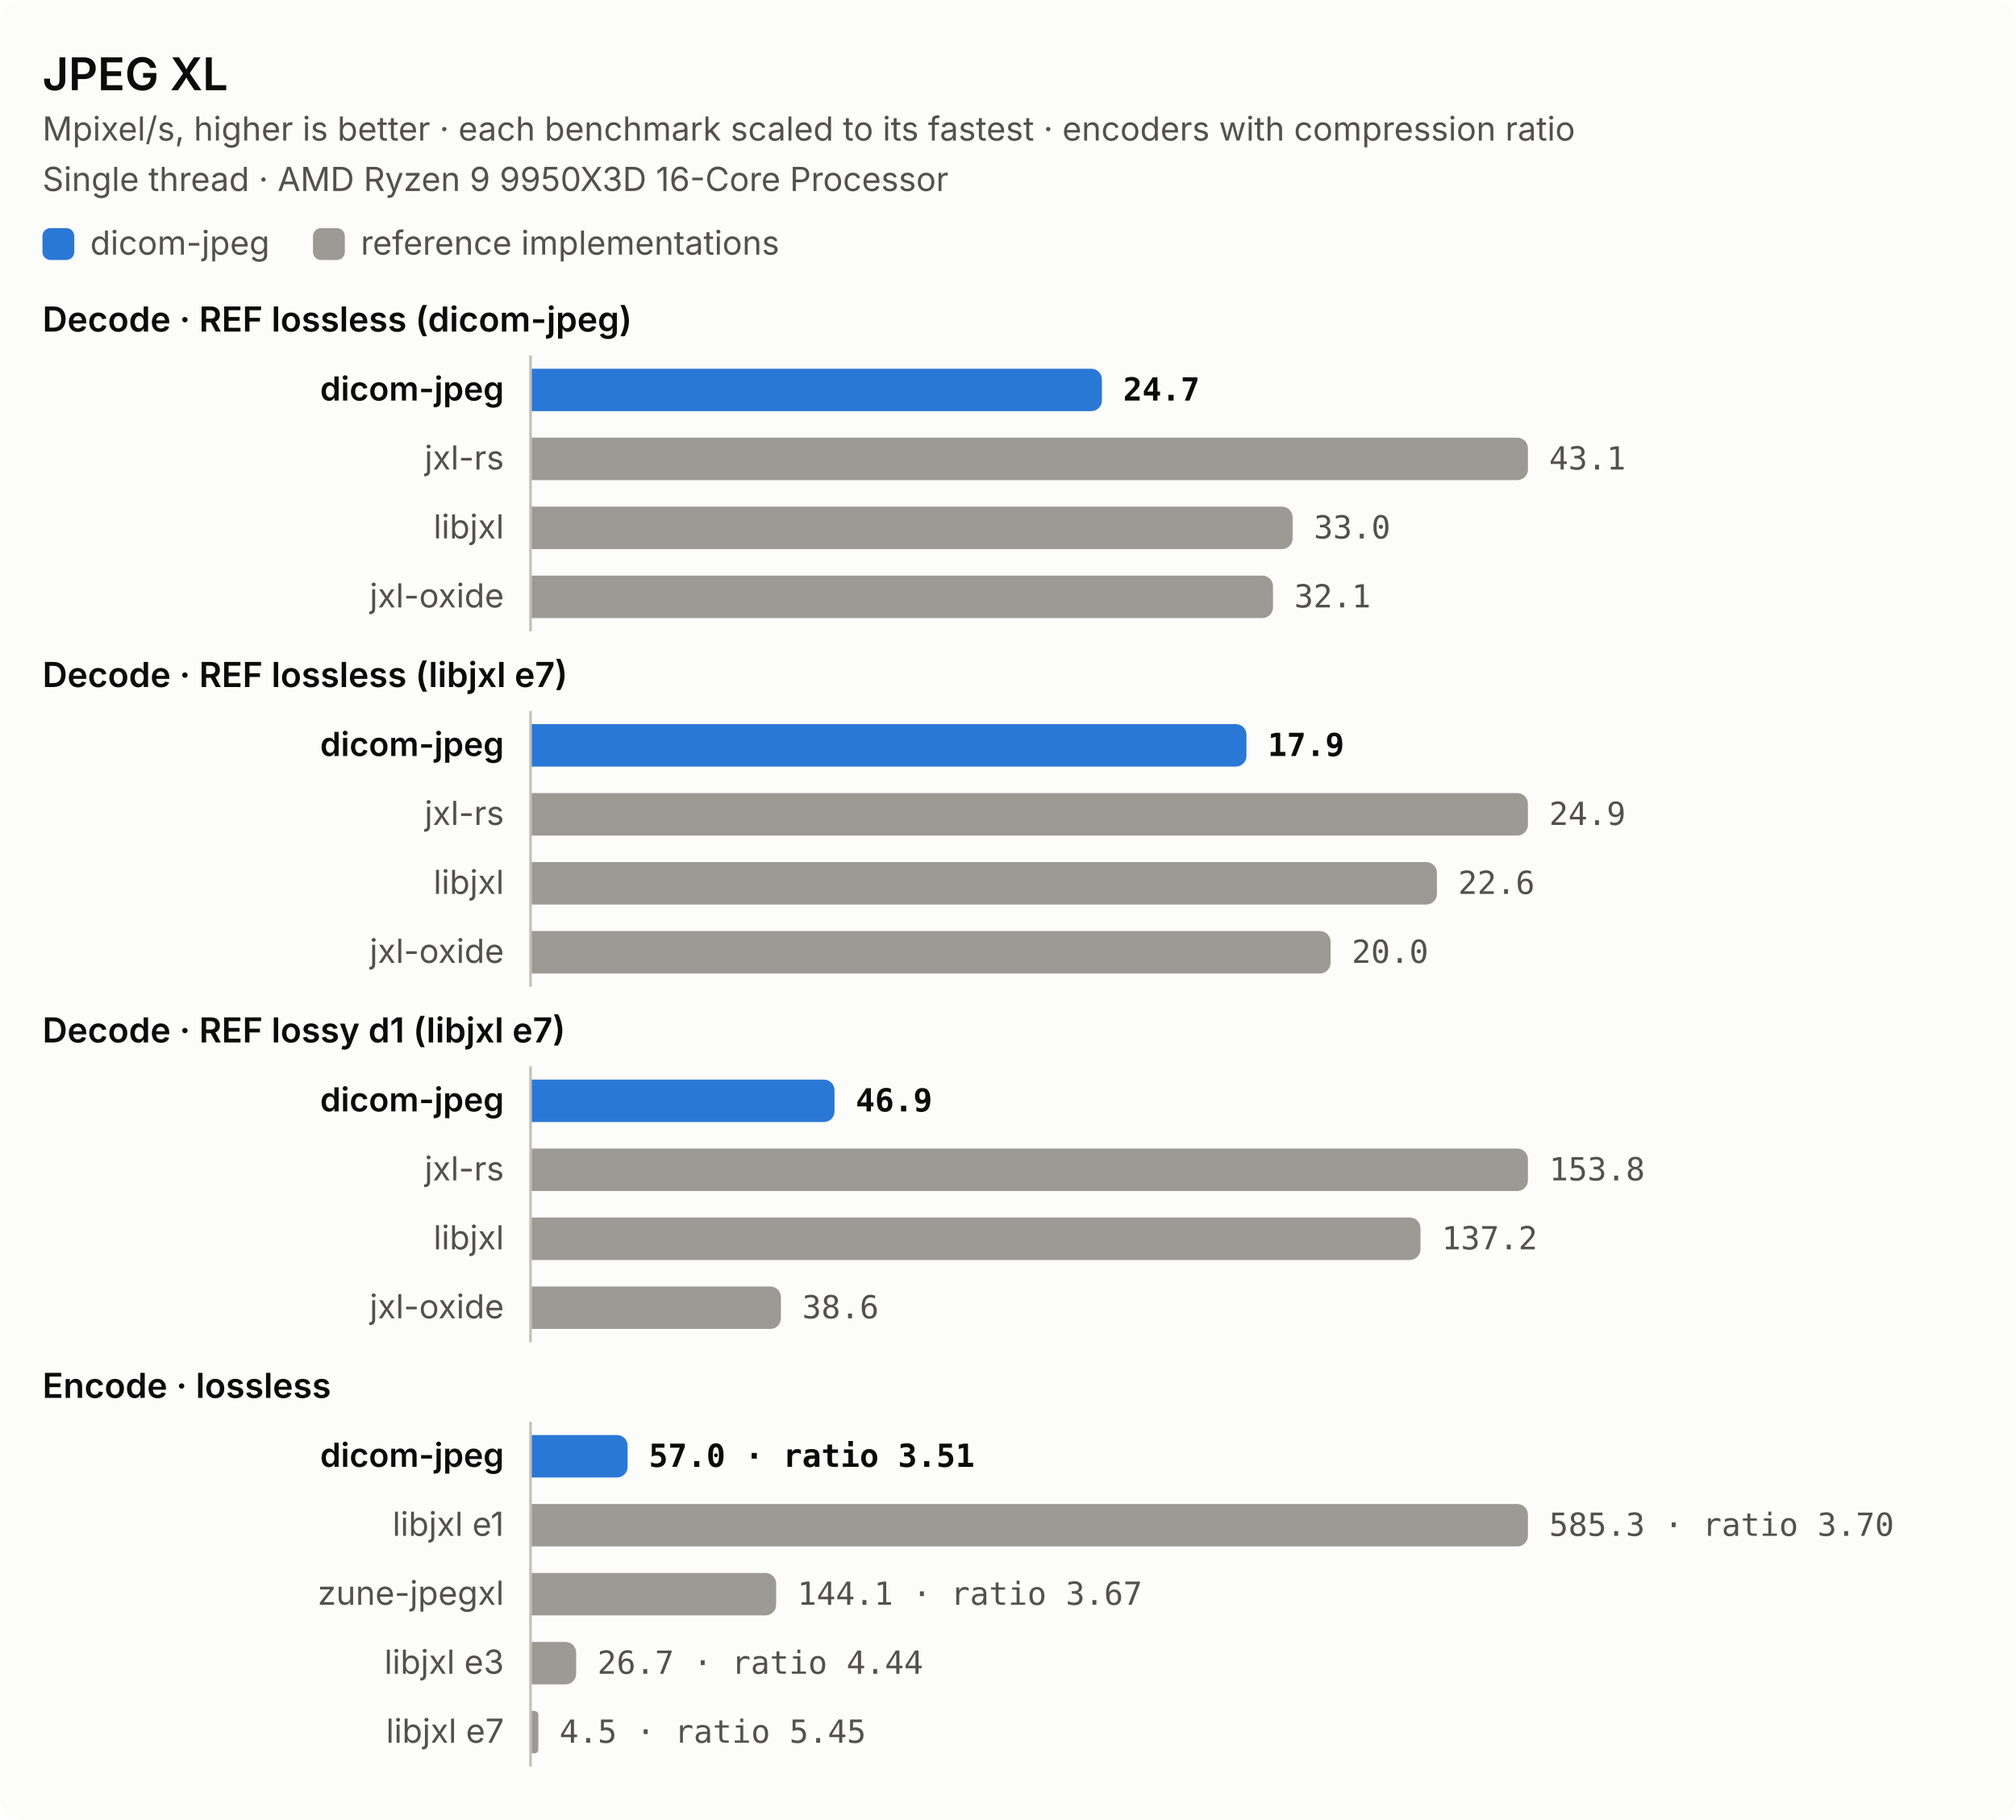
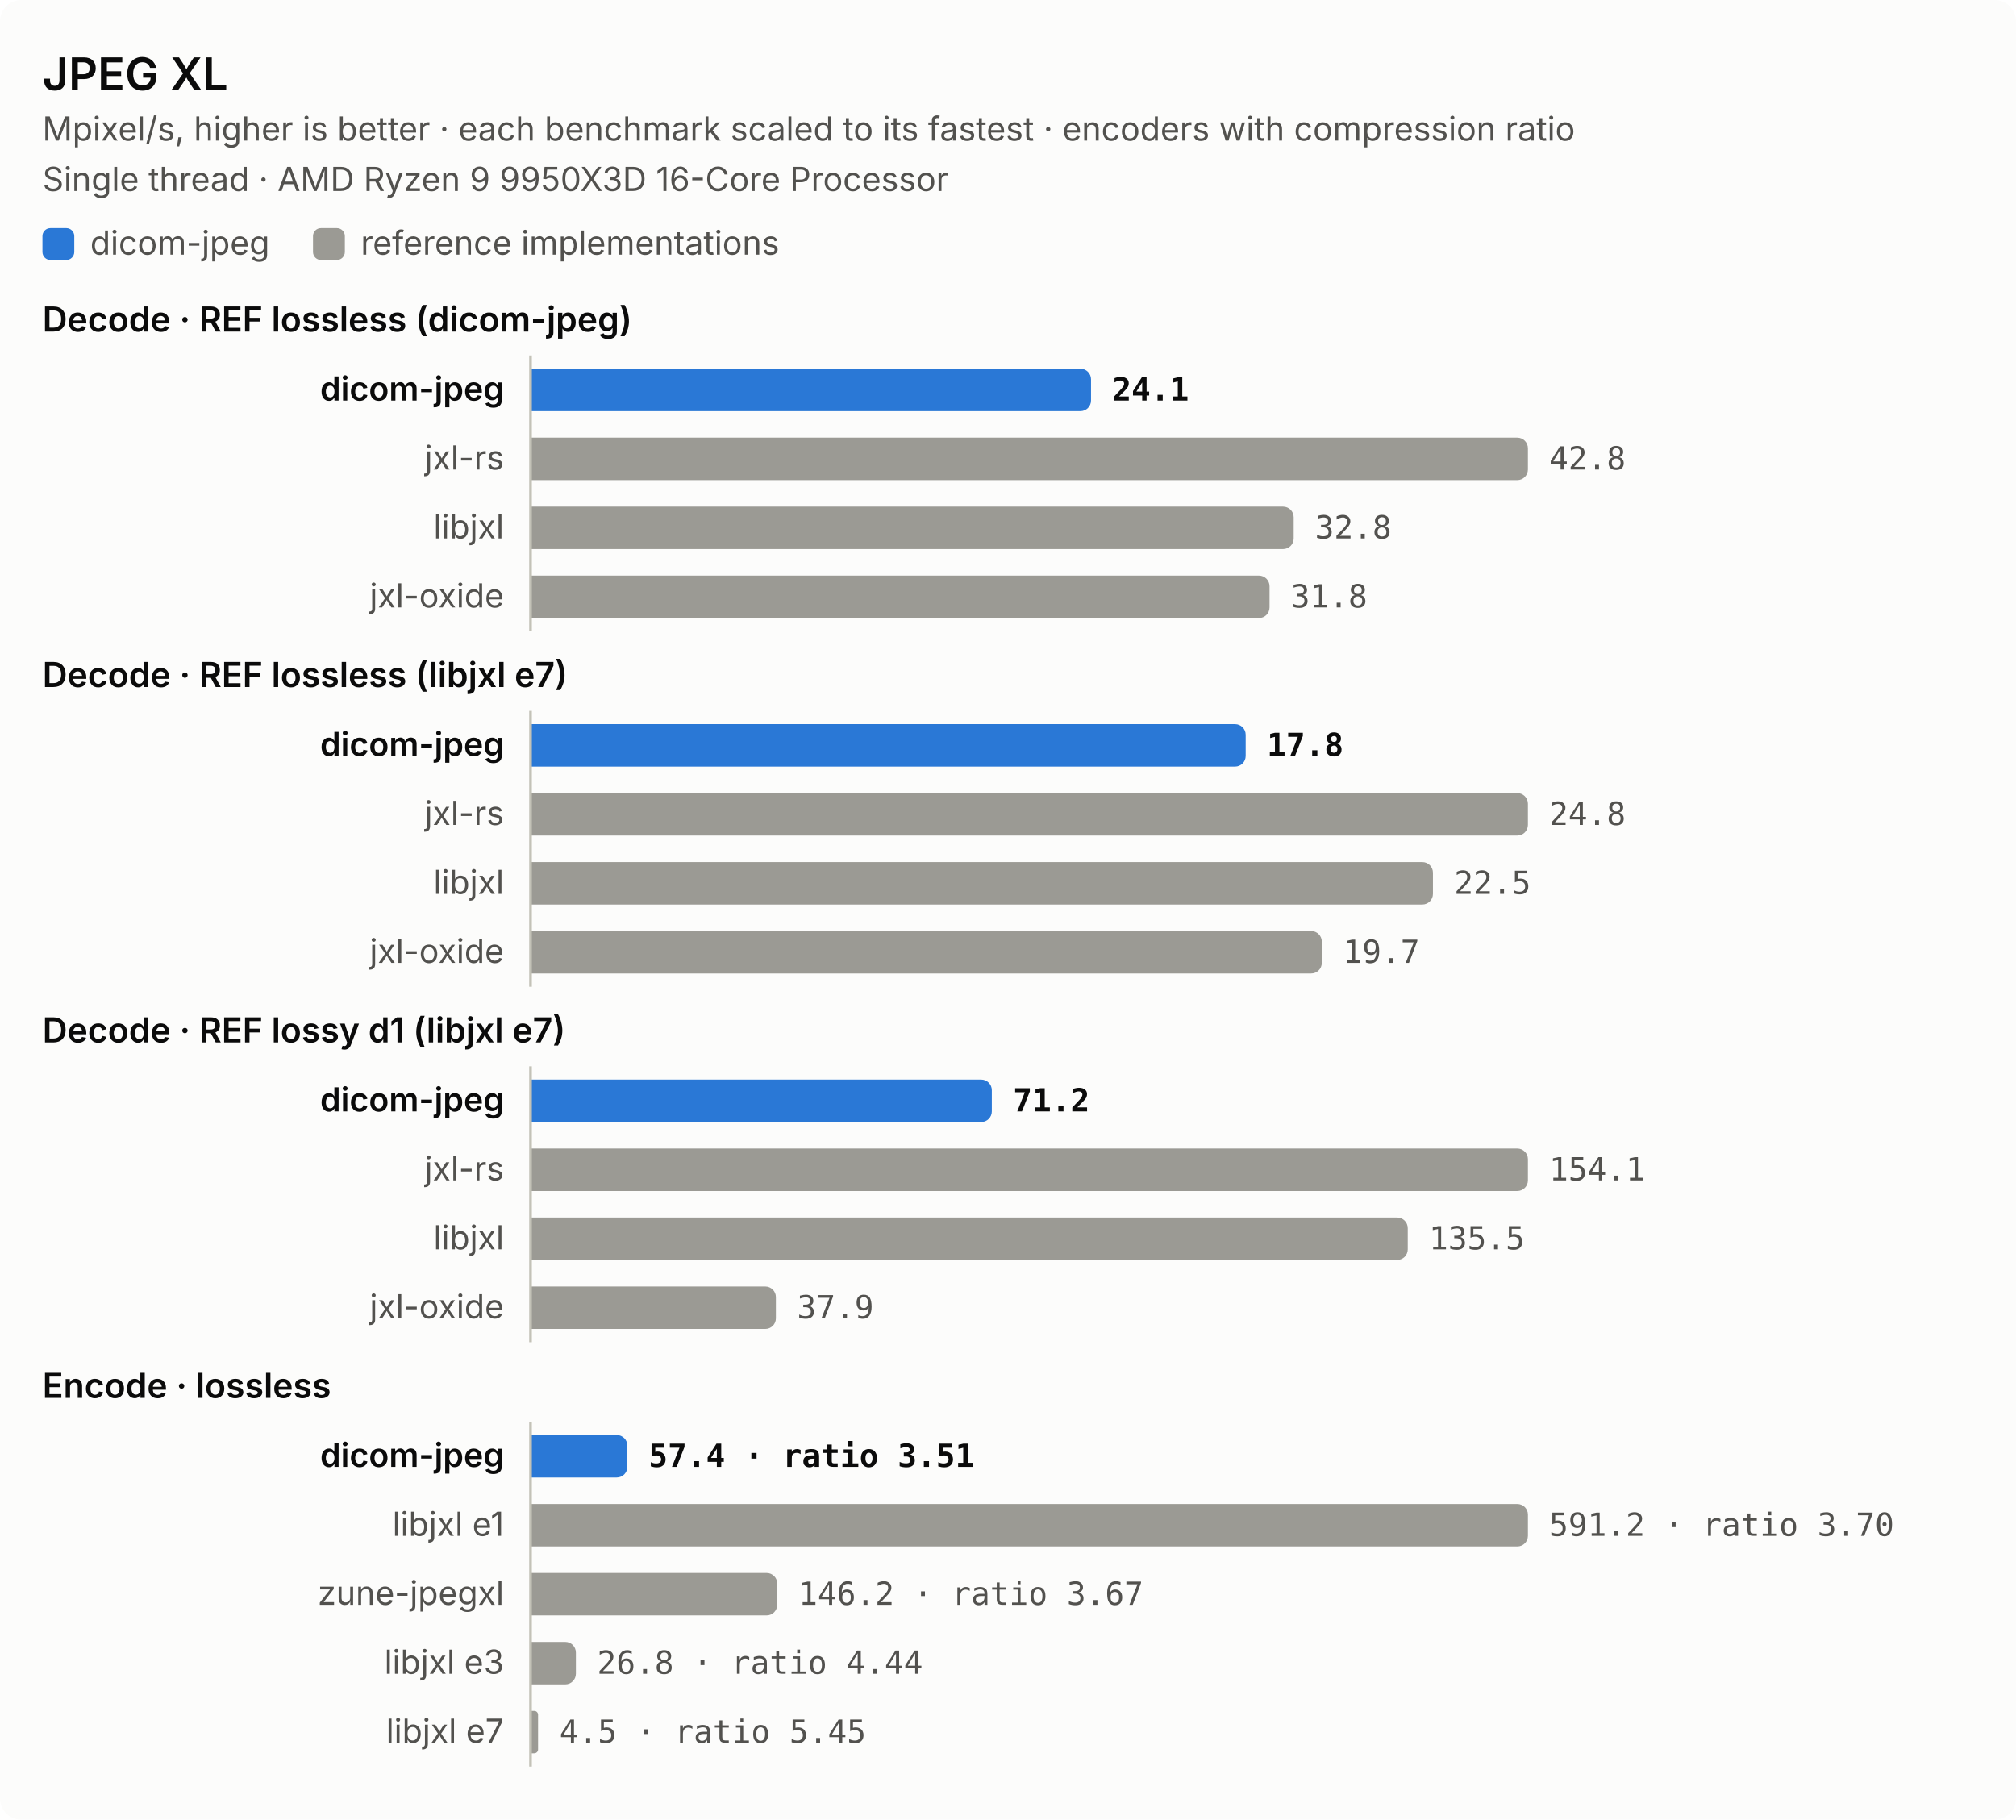
<svg xmlns="http://www.w3.org/2000/svg" width="760" height="686" viewBox="0 0 760 686" role="img" aria-label="JPEG XL">
  <style>
.bg { fill: #fcfcfb; }
.title { fill: #0b0b0b; font: 600 17px system-ui, -apple-system, 'Segoe UI', sans-serif; }
.sub { fill: #52514e; font: 12.5px system-ui, -apple-system, 'Segoe UI', sans-serif; }
.group { fill: #0b0b0b; font: 600 13px system-ui, -apple-system, 'Segoe UI', sans-serif; }
.name { fill: #52514e; font: 12.5px system-ui, -apple-system, 'Segoe UI', sans-serif; }
.name.ours { fill: #0b0b0b; font-weight: 600; }
.value { fill: #52514e; font: 12px ui-monospace, 'SF Mono', Menlo, Consolas, monospace; }
.value.ours { fill: #0b0b0b; font-weight: 600; }
.axis { stroke: #c3c2b7; stroke-width: 1; }
.ours-fill { fill: #2a78d6; }
.ref-fill { fill: #9b9a94; }
.l0 { fill: #86b6ef; } .l1 { fill: #5598e7; } .l2 { fill: #256abf; } .l3 { fill: #184f95; } .l4 { fill: #104281; }
@media (prefers-color-scheme: dark) {
  .bg { fill: #1a1a19; }
  .title, .group, .name.ours, .value.ours { fill: #f0efec; }
  .sub, .name, .value { fill: #c3c2b7; }
  .axis { stroke: #383835; }
  .ours-fill { fill: #3987e5; }
  .ref-fill { fill: #6e6d68; }
  .l0 { fill: #184f95; } .l1 { fill: #256abf; } .l2 { fill: #3987e5; } .l3 { fill: #6da7ec; } .l4 { fill: #9ec5f4; }
}
</style>
  <rect class="bg" width="760" height="686" rx="8" />
  <text x="16.0" y="34.0" class="title" text-anchor="start">JPEG XL</text>
  <text x="16.0" y="53.0" class="sub" text-anchor="start">Mpixel/s, higher is better · each benchmark scaled to its fastest · encoders with compression ratio</text>
  <text x="16.0" y="72.0" class="sub" text-anchor="start">Single thread · AMD Ryzen 9 9950X3D 16-Core Processor</text>
  <rect class="ours-fill" x="16" y="86" width="12" height="12" rx="3" />
  <text x="34.0" y="96.0" class="sub" text-anchor="start">dicom-jpeg</text>
  <rect class="ref-fill" x="118.0" y="86" width="12" height="12" rx="3" />
  <text x="136.0" y="96.0" class="sub" text-anchor="start">reference implementations</text>
  <text x="16.0" y="125.0" class="group" text-anchor="start">Decode · REF lossless (dicom-jpeg)</text>
  <text x="190.0" y="151.0" class="name ours" text-anchor="end">dicom-jpeg</text>
-   <path class="ours-fill" d="M200.0,139.0 h211.4 a4,4 0 0 1 4,4 v8.0 a4,4 0 0 1 -4,4 h-211.4 z" />
-   <text x="423.4" y="151.0" class="value ours" text-anchor="start">24.7</text>
+   <path class="ours-fill" d="M200.0,139.0 h207.3 a4,4 0 0 1 4,4 v8.0 a4,4 0 0 1 -4,4 h-207.3 z" />
+   <text x="419.3" y="151.0" class="value ours" text-anchor="start">24.1</text>
  <text x="190.0" y="177.0" class="name" text-anchor="end">jxl-rs</text>
  <path class="ref-fill" d="M200.0,165.0 h372.0 a4,4 0 0 1 4,4 v8.0 a4,4 0 0 1 -4,4 h-372.0 z" />
-   <text x="584.0" y="177.0" class="value" text-anchor="start">43.1</text>
+   <text x="584.0" y="177.0" class="value" text-anchor="start">42.8</text>
  <text x="190.0" y="203.0" class="name" text-anchor="end">libjxl</text>
-   <path class="ref-fill" d="M200.0,191.0 h283.3 a4,4 0 0 1 4,4 v8.0 a4,4 0 0 1 -4,4 h-283.3 z" />
-   <text x="495.3" y="203.0" class="value" text-anchor="start">33.0</text>
+   <path class="ref-fill" d="M200.0,191.0 h283.7 a4,4 0 0 1 4,4 v8.0 a4,4 0 0 1 -4,4 h-283.7 z" />
+   <text x="495.7" y="203.0" class="value" text-anchor="start">32.8</text>
  <text x="190.0" y="229.0" class="name" text-anchor="end">jxl-oxide</text>
-   <path class="ref-fill" d="M200.0,217.0 h275.9 a4,4 0 0 1 4,4 v8.0 a4,4 0 0 1 -4,4 h-275.9 z" />
-   <text x="487.9" y="229.0" class="value" text-anchor="start">32.1</text>
+   <path class="ref-fill" d="M200.0,217.0 h274.6 a4,4 0 0 1 4,4 v8.0 a4,4 0 0 1 -4,4 h-274.6 z" />
+   <text x="486.6" y="229.0" class="value" text-anchor="start">31.8</text>
  <line class="axis" x1="200" y1="134" x2="200" y2="238" />
  <text x="16.0" y="259.0" class="group" text-anchor="start">Decode · REF lossless (libjxl e7)</text>
  <text x="190.0" y="285.0" class="name ours" text-anchor="end">dicom-jpeg</text>
-   <path class="ours-fill" d="M200.0,273.0 h265.9 a4,4 0 0 1 4,4 v8.0 a4,4 0 0 1 -4,4 h-265.9 z" />
-   <text x="477.9" y="285.0" class="value ours" text-anchor="start">17.9</text>
+   <path class="ours-fill" d="M200.0,273.0 h265.6 a4,4 0 0 1 4,4 v8.0 a4,4 0 0 1 -4,4 h-265.6 z" />
+   <text x="477.6" y="285.0" class="value ours" text-anchor="start">17.8</text>
  <text x="190.0" y="311.0" class="name" text-anchor="end">jxl-rs</text>
  <path class="ref-fill" d="M200.0,299.0 h372.0 a4,4 0 0 1 4,4 v8.0 a4,4 0 0 1 -4,4 h-372.0 z" />
-   <text x="584.0" y="311.0" class="value" text-anchor="start">24.9</text>
+   <text x="584.0" y="311.0" class="value" text-anchor="start">24.8</text>
  <text x="190.0" y="337.0" class="name" text-anchor="end">libjxl</text>
-   <path class="ref-fill" d="M200.0,325.0 h337.7 a4,4 0 0 1 4,4 v8.0 a4,4 0 0 1 -4,4 h-337.7 z" />
-   <text x="549.7" y="337.0" class="value" text-anchor="start">22.6</text>
+   <path class="ref-fill" d="M200.0,325.0 h336.2 a4,4 0 0 1 4,4 v8.0 a4,4 0 0 1 -4,4 h-336.2 z" />
+   <text x="548.2" y="337.0" class="value" text-anchor="start">22.5</text>
  <text x="190.0" y="363.0" class="name" text-anchor="end">jxl-oxide</text>
-   <path class="ref-fill" d="M200.0,351.0 h297.6 a4,4 0 0 1 4,4 v8.0 a4,4 0 0 1 -4,4 h-297.6 z" />
-   <text x="509.6" y="363.0" class="value" text-anchor="start">20.0</text>
+   <path class="ref-fill" d="M200.0,351.0 h294.3 a4,4 0 0 1 4,4 v8.0 a4,4 0 0 1 -4,4 h-294.3 z" />
+   <text x="506.3" y="363.0" class="value" text-anchor="start">19.7</text>
  <line class="axis" x1="200" y1="268" x2="200" y2="372" />
  <text x="16.0" y="393.0" class="group" text-anchor="start">Decode · REF lossy d1 (libjxl e7)</text>
  <text x="190.0" y="419.0" class="name ours" text-anchor="end">dicom-jpeg</text>
-   <path class="ours-fill" d="M200.0,407.0 h110.6 a4,4 0 0 1 4,4 v8.0 a4,4 0 0 1 -4,4 h-110.6 z" />
-   <text x="322.6" y="419.0" class="value ours" text-anchor="start">46.9</text>
+   <path class="ours-fill" d="M200.0,407.0 h169.9 a4,4 0 0 1 4,4 v8.0 a4,4 0 0 1 -4,4 h-169.9 z" />
+   <text x="381.9" y="419.0" class="value ours" text-anchor="start">71.2</text>
  <text x="190.0" y="445.0" class="name" text-anchor="end">jxl-rs</text>
  <path class="ref-fill" d="M200.0,433.0 h372.0 a4,4 0 0 1 4,4 v8.0 a4,4 0 0 1 -4,4 h-372.0 z" />
-   <text x="584.0" y="445.0" class="value" text-anchor="start">153.8</text>
+   <text x="584.0" y="445.0" class="value" text-anchor="start">154.1</text>
  <text x="190.0" y="471.0" class="name" text-anchor="end">libjxl</text>
-   <path class="ref-fill" d="M200.0,459.0 h331.5 a4,4 0 0 1 4,4 v8.0 a4,4 0 0 1 -4,4 h-331.5 z" />
-   <text x="543.5" y="471.0" class="value" text-anchor="start">137.2</text>
+   <path class="ref-fill" d="M200.0,459.0 h326.7 a4,4 0 0 1 4,4 v8.0 a4,4 0 0 1 -4,4 h-326.7 z" />
+   <text x="538.7" y="471.0" class="value" text-anchor="start">135.5</text>
  <text x="190.0" y="497.0" class="name" text-anchor="end">jxl-oxide</text>
-   <path class="ref-fill" d="M200.0,485.0 h90.4 a4,4 0 0 1 4,4 v8.0 a4,4 0 0 1 -4,4 h-90.4 z" />
-   <text x="302.4" y="497.0" class="value" text-anchor="start">38.6</text>
+   <path class="ref-fill" d="M200.0,485.0 h88.5 a4,4 0 0 1 4,4 v8.0 a4,4 0 0 1 -4,4 h-88.5 z" />
+   <text x="300.5" y="497.0" class="value" text-anchor="start">37.9</text>
  <line class="axis" x1="200" y1="402" x2="200" y2="506" />
  <text x="16.0" y="527.0" class="group" text-anchor="start">Encode · lossless</text>
  <text x="190.0" y="553.0" class="name ours" text-anchor="end">dicom-jpeg</text>
-   <path class="ours-fill" d="M200.0,541.0 h32.6 a4,4 0 0 1 4,4 v8.0 a4,4 0 0 1 -4,4 h-32.6 z" />
-   <text x="244.6" y="553.0" class="value ours" text-anchor="start">57.0 · ratio 3.51</text>
+   <path class="ours-fill" d="M200.0,541.0 h32.5 a4,4 0 0 1 4,4 v8.0 a4,4 0 0 1 -4,4 h-32.5 z" />
+   <text x="244.5" y="553.0" class="value ours" text-anchor="start">57.4 · ratio 3.51</text>
  <text x="190.0" y="579.0" class="name" text-anchor="end">libjxl e1</text>
  <path class="ref-fill" d="M200.0,567.0 h372.0 a4,4 0 0 1 4,4 v8.0 a4,4 0 0 1 -4,4 h-372.0 z" />
-   <text x="584.0" y="579.0" class="value" text-anchor="start">585.3 · ratio 3.70</text>
+   <text x="584.0" y="579.0" class="value" text-anchor="start">591.2 · ratio 3.70</text>
  <text x="190.0" y="605.0" class="name" text-anchor="end">zune-jpegxl</text>
-   <path class="ref-fill" d="M200.0,593.0 h88.6 a4,4 0 0 1 4,4 v8.0 a4,4 0 0 1 -4,4 h-88.6 z" />
-   <text x="300.6" y="605.0" class="value" text-anchor="start">144.1 · ratio 3.67</text>
+   <path class="ref-fill" d="M200.0,593.0 h89.0 a4,4 0 0 1 4,4 v8.0 a4,4 0 0 1 -4,4 h-89.0 z" />
+   <text x="301.0" y="605.0" class="value" text-anchor="start">146.2 · ratio 3.67</text>
  <text x="190.0" y="631.0" class="name" text-anchor="end">libjxl e3</text>
-   <path class="ref-fill" d="M200.0,619.0 h13.2 a4,4 0 0 1 4,4 v8.0 a4,4 0 0 1 -4,4 h-13.2 z" />
-   <text x="225.2" y="631.0" class="value" text-anchor="start">26.7 · ratio 4.44</text>
+   <path class="ref-fill" d="M200.0,619.0 h13.1 a4,4 0 0 1 4,4 v8.0 a4,4 0 0 1 -4,4 h-13.1 z" />
+   <text x="225.1" y="631.0" class="value" text-anchor="start">26.8 · ratio 4.44</text>
  <text x="190.0" y="657.0" class="name" text-anchor="end">libjxl e7</text>
-   <path class="ref-fill" d="M200.0,645.0 h1.5 a1.452,1.452 0 0 1 1.452,1.452 v13.1 a1.452,1.452 0 0 1 -1.452,1.452 h-1.5 z" />
+   <path class="ref-fill" d="M200.0,645.0 h1.4 a1.444,1.444 0 0 1 1.444,1.444 v13.1 a1.444,1.444 0 0 1 -1.444,1.444 h-1.4 z" />
  <text x="210.9" y="657.0" class="value" text-anchor="start">4.5 · ratio 5.45</text>
  <line class="axis" x1="200" y1="536" x2="200" y2="666" />
</svg>
